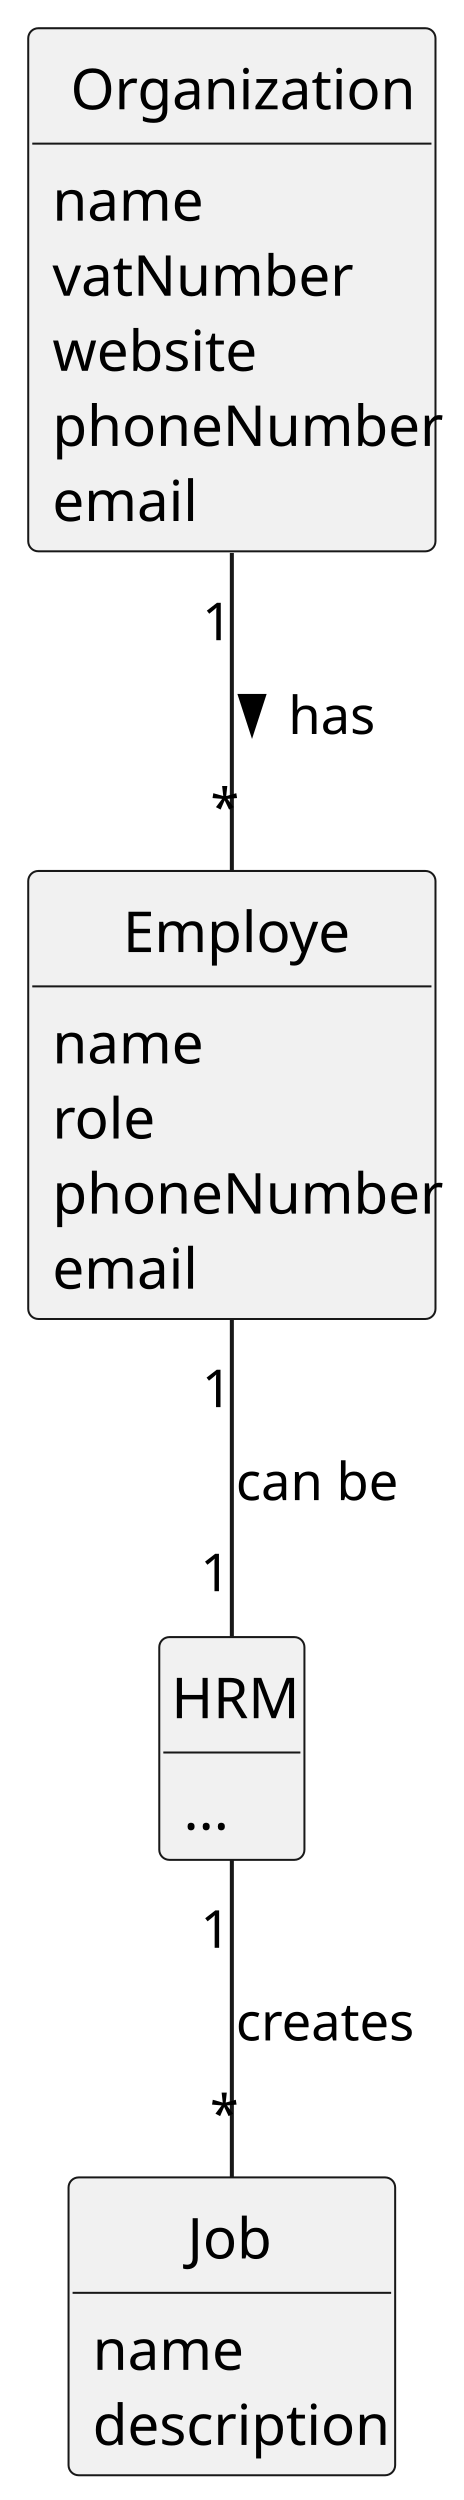
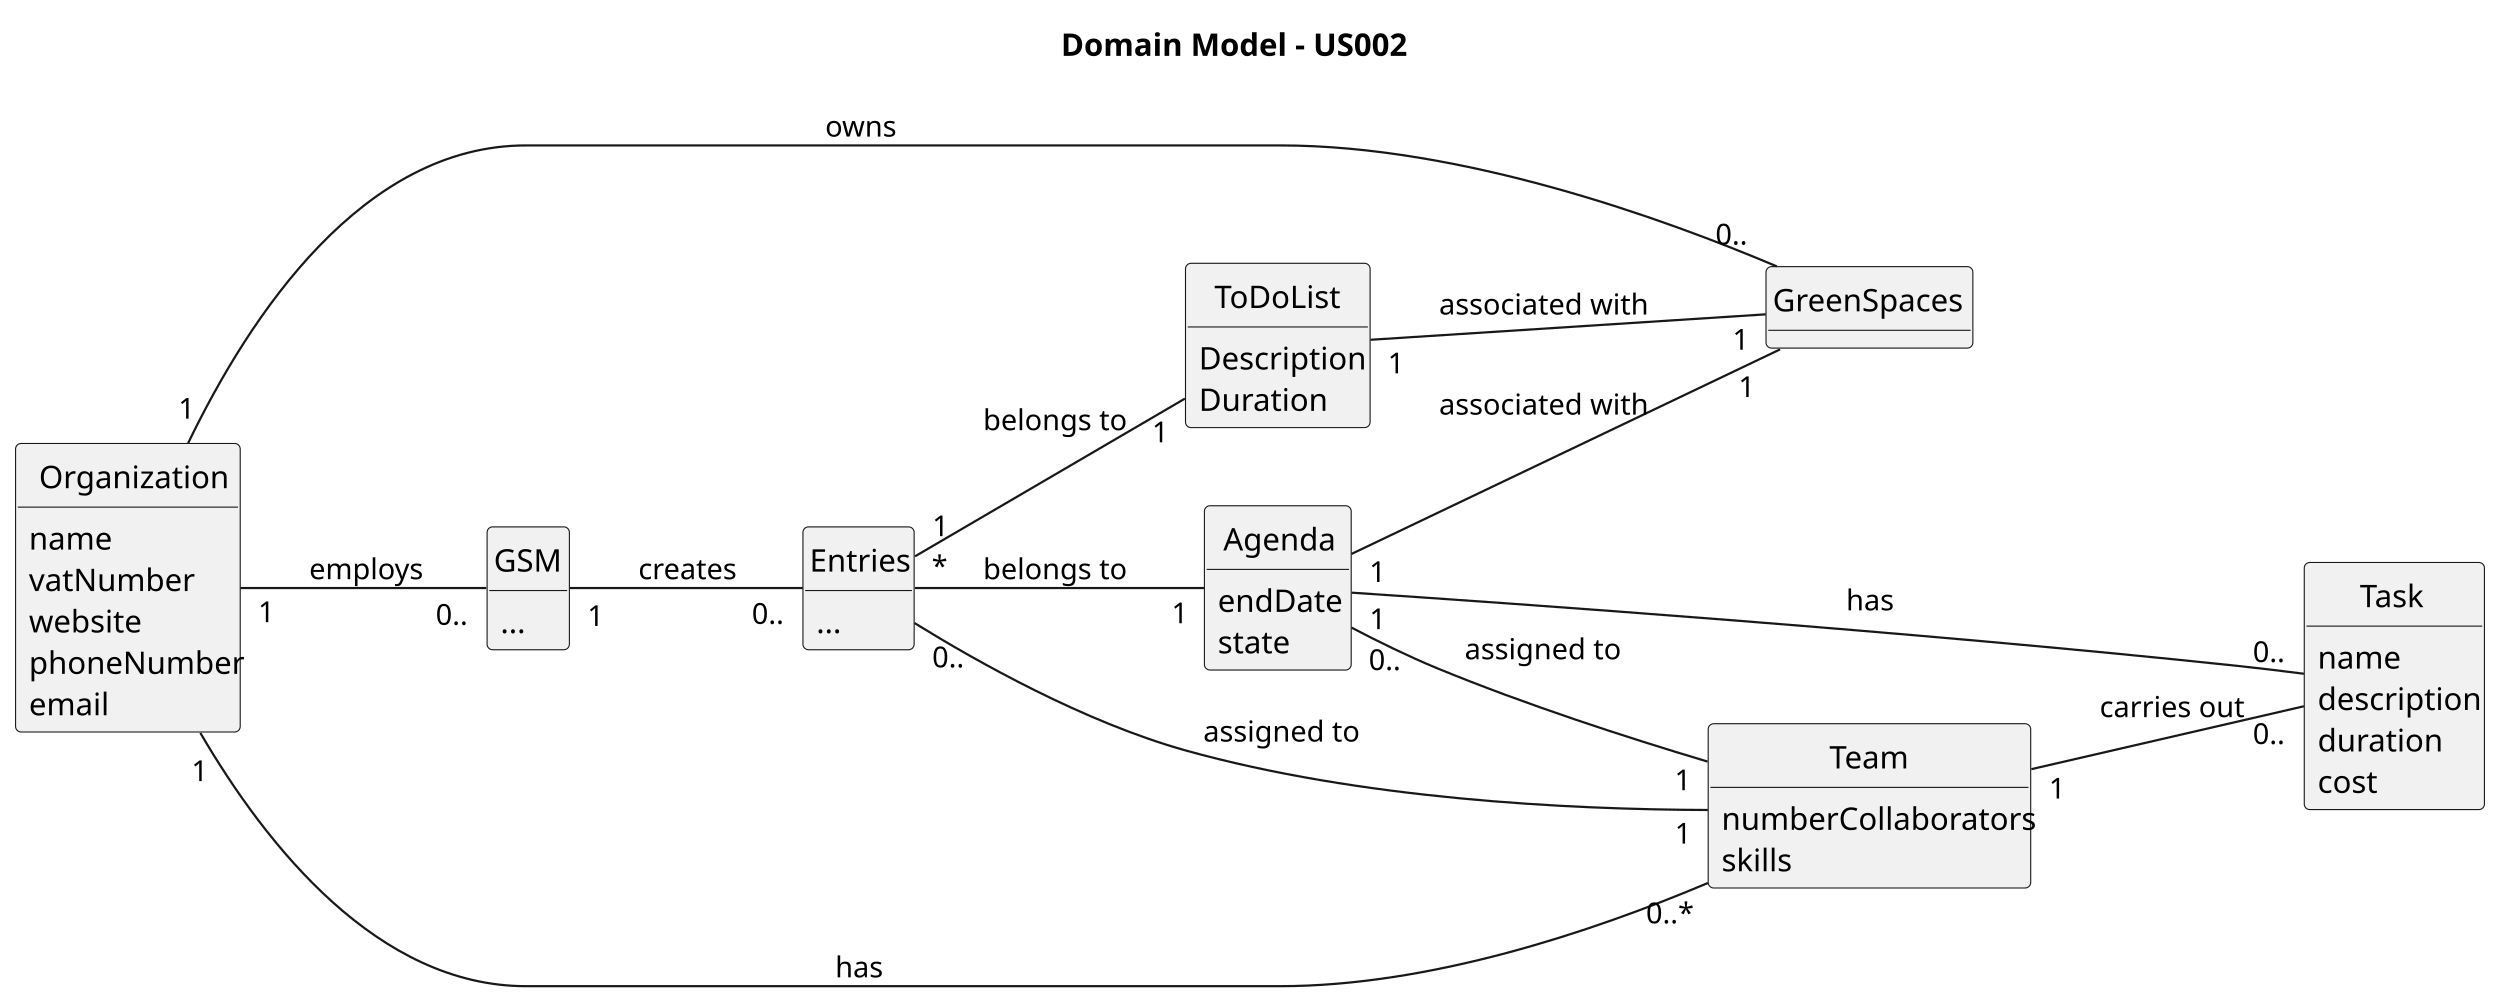
- <svg xmlns="http://www.w3.org/2000/svg" contentStyleType="text/css" height="620px" preserveAspectRatio="none" style="width:115px;height:620px;background:#FFFFFF;" version="1.1" viewBox="0 0 115 620" width="115px" zoomAndPan="magnify">
+ <svg xmlns="http://www.w3.org/2000/svg" contentStyleType="text/css" height="450px" preserveAspectRatio="none" style="width:1124px;height:450px;background:#FFFFFF;" version="1.1" viewBox="0 0 1124 450" width="1124px" zoomAndPan="magnify">
  <defs />
  <g>
+     <text fill="#000000" font-family="sans-serif" font-size="14" font-weight="bold" lengthAdjust="spacing" textLength="156" x="477" y="25.107">Domain Model - US002</text>
    <g id="elem_Organization">
-       <rect codeLine="18" fill="#F1F1F1" height="129.727" id="Organization" rx="2.5" ry="2.5" style="stroke:#181818;stroke-width:0.5;" width="101" x="7" y="7" />
-       <text fill="#000000" font-family="sans-serif" font-size="14" lengthAdjust="spacing" textLength="80" x="17.5" y="27.107">Organization</text>
-       <line style="stroke:#181818;stroke-width:0.5;" x1="8" x2="107" y1="35.621" y2="35.621" />
-       <text fill="#000000" font-family="sans-serif" font-size="14" lengthAdjust="spacing" textLength="35" x="13" y="54.728">name</text>
-       <text fill="#000000" font-family="sans-serif" font-size="14" lengthAdjust="spacing" textLength="68" x="13" y="73.35">vatNumber</text>
-       <text fill="#000000" font-family="sans-serif" font-size="14" lengthAdjust="spacing" textLength="47" x="13" y="91.971">website</text>
-       <text fill="#000000" font-family="sans-serif" font-size="14" lengthAdjust="spacing" textLength="89" x="13" y="110.592">phoneNumber</text>
-       <text fill="#000000" font-family="sans-serif" font-size="14" lengthAdjust="spacing" textLength="33" x="13" y="129.213">email</text>
+       <rect codeLine="12" fill="#F1F1F1" height="129.727" id="Organization" rx="2.5" ry="2.5" style="stroke:#181818;stroke-width:0.5;" width="101" x="7" y="199.384" />
+       <text fill="#000000" font-family="sans-serif" font-size="14" lengthAdjust="spacing" textLength="80" x="17.5" y="219.491">Organization</text>
+       <line style="stroke:#181818;stroke-width:0.5;" x1="8" x2="107" y1="228.005" y2="228.005" />
+       <text fill="#000000" font-family="sans-serif" font-size="14" lengthAdjust="spacing" textLength="35" x="13" y="247.112">name</text>
+       <text fill="#000000" font-family="sans-serif" font-size="14" lengthAdjust="spacing" textLength="68" x="13" y="265.733">vatNumber</text>
+       <text fill="#000000" font-family="sans-serif" font-size="14" lengthAdjust="spacing" textLength="47" x="13" y="284.354">website</text>
+       <text fill="#000000" font-family="sans-serif" font-size="14" lengthAdjust="spacing" textLength="89" x="13" y="302.976">phoneNumber</text>
+       <text fill="#000000" font-family="sans-serif" font-size="14" lengthAdjust="spacing" textLength="33" x="13" y="321.597">email</text>
    </g>
-     <g id="elem_Employe">
-       <rect codeLine="26" fill="#F1F1F1" height="111.106" id="Employe" rx="2.5" ry="2.5" style="stroke:#181818;stroke-width:0.5;" width="101" x="7" y="216" />
-       <text fill="#000000" font-family="sans-serif" font-size="14" lengthAdjust="spacing" textLength="54" x="30.5" y="236.107">Employe</text>
-       <line style="stroke:#181818;stroke-width:0.5;" x1="8" x2="107" y1="244.621" y2="244.621" />
-       <text fill="#000000" font-family="sans-serif" font-size="14" lengthAdjust="spacing" textLength="35" x="13" y="263.728">name</text>
-       <text fill="#000000" font-family="sans-serif" font-size="14" lengthAdjust="spacing" textLength="24" x="13" y="282.35">role</text>
-       <text fill="#000000" font-family="sans-serif" font-size="14" lengthAdjust="spacing" textLength="89" x="13" y="300.971">phoneNumber</text>
-       <text fill="#000000" font-family="sans-serif" font-size="14" lengthAdjust="spacing" textLength="33" x="13" y="319.592">email</text>
+     <g id="elem_GSM">
+       <rect codeLine="20" fill="#F1F1F1" height="55.242" id="GSM" rx="2.5" ry="2.5" style="stroke:#181818;stroke-width:0.5;" width="37" x="219" y="236.884" />
+       <text fill="#000000" font-family="sans-serif" font-size="14" lengthAdjust="spacing" textLength="31" x="222" y="256.991">GSM</text>
+       <line style="stroke:#181818;stroke-width:0.5;" x1="220" x2="255" y1="265.505" y2="265.505" />
+       <text fill="#000000" font-family="sans-serif" font-size="14" lengthAdjust="spacing" textLength="12" x="225" y="284.612">...</text>
    </g>
-     <g id="elem_HRM">
-       <rect codeLine="32" fill="#F1F1F1" height="55.242" id="HRM" rx="2.5" ry="2.5" style="stroke:#181818;stroke-width:0.5;" width="36" x="39.5" y="406" />
-       <text fill="#000000" font-family="sans-serif" font-size="14" lengthAdjust="spacing" textLength="30" x="42.5" y="426.107">HRM</text>
-       <line style="stroke:#181818;stroke-width:0.5;" x1="40.5" x2="74.5" y1="434.621" y2="434.621" />
-       <text fill="#000000" font-family="sans-serif" font-size="14" lengthAdjust="spacing" textLength="12" x="45.5" y="453.728">...</text>
+     <g id="elem_GreenSpaces">
+       <rect codeLine="24" fill="#F1F1F1" height="36.621" id="GreenSpaces" rx="2.5" ry="2.5" style="stroke:#181818;stroke-width:0.5;" width="93" x="794" y="119.884" />
+       <text fill="#000000" font-family="sans-serif" font-size="14" lengthAdjust="spacing" textLength="87" x="797" y="139.991">GreenSpaces</text>
+       <line style="stroke:#181818;stroke-width:0.5;" x1="795" x2="886" y1="148.505" y2="148.505" />
    </g>
-     <g id="elem_Job">
-       <rect codeLine="35" fill="#F1F1F1" height="73.863" id="Job" rx="2.5" ry="2.5" style="stroke:#181818;stroke-width:0.5;" width="81" x="17" y="540" />
-       <text fill="#000000" font-family="sans-serif" font-size="14" lengthAdjust="spacing" textLength="22" x="46.5" y="560.107">Job</text>
-       <line style="stroke:#181818;stroke-width:0.5;" x1="18" x2="97" y1="568.621" y2="568.621" />
-       <text fill="#000000" font-family="sans-serif" font-size="14" lengthAdjust="spacing" textLength="35" x="23" y="587.729">name</text>
-       <text fill="#000000" font-family="sans-serif" font-size="14" lengthAdjust="spacing" textLength="69" x="23" y="606.35">description</text>
+     <g id="elem_Task">
+       <rect codeLine="27" fill="#F1F1F1" height="111.106" id="Task" rx="2.5" ry="2.5" style="stroke:#181818;stroke-width:0.5;" width="81" x="1036" y="252.884" />
+       <text fill="#000000" font-family="sans-serif" font-size="14" lengthAdjust="spacing" textLength="31" x="1061" y="272.991">Task</text>
+       <line style="stroke:#181818;stroke-width:0.5;" x1="1037" x2="1116" y1="281.505" y2="281.505" />
+       <text fill="#000000" font-family="sans-serif" font-size="14" lengthAdjust="spacing" textLength="35" x="1042" y="300.612">name</text>
+       <text fill="#000000" font-family="sans-serif" font-size="14" lengthAdjust="spacing" textLength="69" x="1042" y="319.233">description</text>
+       <text fill="#000000" font-family="sans-serif" font-size="14" lengthAdjust="spacing" textLength="52" x="1042" y="337.854">duration</text>
+       <text fill="#000000" font-family="sans-serif" font-size="14" lengthAdjust="spacing" textLength="26" x="1042" y="356.476">cost</text>
    </g>
-     <g id="link_Employe_HRM">
-       <path codeLine="41" d="M57.5,327.12 C57.5,353.73 57.5,384.53 57.5,405.93 " fill="none" id="Employe-HRM" style="stroke:#181818;stroke-width:1.0;" />
-       <text fill="#000000" font-family="sans-serif" font-size="13" lengthAdjust="spacing" textLength="39" x="58.5" y="372.028">can be</text>
-       <text fill="#000000" font-family="sans-serif" font-size="13" lengthAdjust="spacing" textLength="7" x="50.073" y="348.974">1</text>
-       <text fill="#000000" font-family="sans-serif" font-size="13" lengthAdjust="spacing" textLength="7" x="49.691" y="394.623">1</text>
+     <g id="elem_Agenda">
+       <rect codeLine="34" fill="#F1F1F1" height="73.863" id="Agenda" rx="2.5" ry="2.5" style="stroke:#181818;stroke-width:0.5;" width="66" x="541.5" y="227.384" />
+       <text fill="#000000" font-family="sans-serif" font-size="14" lengthAdjust="spacing" textLength="49" x="550" y="247.491">Agenda</text>
+       <line style="stroke:#181818;stroke-width:0.5;" x1="542.5" x2="606.5" y1="256.005" y2="256.005" />
+       <text fill="#000000" font-family="sans-serif" font-size="14" lengthAdjust="spacing" textLength="54" x="547.5" y="275.112">endDate</text>
+       <text fill="#000000" font-family="sans-serif" font-size="14" lengthAdjust="spacing" textLength="31" x="547.5" y="293.733">state</text>
    </g>
-     <g id="link_Organization_Employe">
-       <path codeLine="42" d="M57.5,137.12 C57.5,162.58 57.5,191.55 57.5,215.97 " fill="none" id="Organization-Employe" style="stroke:#181818;stroke-width:1.0;" />
-       <polygon fill="#000000" points="62.5,181.645,65.439,172.6,59.561,172.6,62.5,181.645" style="stroke:#000000;stroke-width:1.0;" />
-       <text fill="#000000" font-family="sans-serif" font-size="13" lengthAdjust="spacing" textLength="21" x="71.5" y="182.028">has</text>
-       <text fill="#000000" font-family="sans-serif" font-size="13" lengthAdjust="spacing" textLength="7" x="50.139" y="158.769">1</text>
-       <text fill="#000000" font-family="sans-serif" font-size="13" lengthAdjust="spacing" textLength="5" x="52.18" y="204.806">*</text>
+     <g id="elem_Team">
+       <rect codeLine="39" fill="#F1F1F1" height="73.863" id="Team" rx="2.5" ry="2.5" style="stroke:#181818;stroke-width:0.5;" width="145" x="768" y="325.384" />
+       <text fill="#000000" font-family="sans-serif" font-size="14" lengthAdjust="spacing" textLength="36" x="822.5" y="345.491">Team</text>
+       <line style="stroke:#181818;stroke-width:0.5;" x1="769" x2="912" y1="354.005" y2="354.005" />
+       <text fill="#000000" font-family="sans-serif" font-size="14" lengthAdjust="spacing" textLength="133" x="774" y="373.112">numberCollaborators</text>
+       <text fill="#000000" font-family="sans-serif" font-size="14" lengthAdjust="spacing" textLength="30" x="774" y="391.733">skills</text>
    </g>
-     <g id="link_HRM_Job">
-       <path codeLine="44" d="M57.5,461.12 C57.5,483.37 57.5,515.33 57.5,539.89 " fill="none" id="HRM-Job" style="stroke:#181818;stroke-width:1.0;" />
-       <text fill="#000000" font-family="sans-serif" font-size="13" lengthAdjust="spacing" textLength="43" x="58.5" y="506.028">creates</text>
-       <text fill="#000000" font-family="sans-serif" font-size="13" lengthAdjust="spacing" textLength="7" x="49.734" y="483.055">1</text>
-       <text fill="#000000" font-family="sans-serif" font-size="13" lengthAdjust="spacing" textLength="5" x="52.055" y="528.832">*</text>
+     <g id="elem_ToDoList">
+       <rect codeLine="44" fill="#F1F1F1" height="73.863" id="ToDoList" rx="2.5" ry="2.5" style="stroke:#181818;stroke-width:0.5;" width="83" x="533" y="118.384" />
+       <text fill="#000000" font-family="sans-serif" font-size="14" lengthAdjust="spacing" textLength="57" x="546" y="138.491">ToDoList</text>
+       <line style="stroke:#181818;stroke-width:0.5;" x1="534" x2="615" y1="147.005" y2="147.005" />
+       <text fill="#000000" font-family="sans-serif" font-size="14" lengthAdjust="spacing" textLength="71" x="539" y="166.112">Description</text>
+       <text fill="#000000" font-family="sans-serif" font-size="14" lengthAdjust="spacing" textLength="54" x="539" y="184.733">Duration</text>
+     </g>
+     <g id="elem_Entries">
+       <rect codeLine="49" fill="#F1F1F1" height="55.242" id="Entries" rx="2.5" ry="2.5" style="stroke:#181818;stroke-width:0.5;" width="50" x="361" y="236.884" />
+       <text fill="#000000" font-family="sans-serif" font-size="14" lengthAdjust="spacing" textLength="44" x="364" y="256.991">Entries</text>
+       <line style="stroke:#181818;stroke-width:0.5;" x1="362" x2="410" y1="265.505" y2="265.505" />
+       <text fill="#000000" font-family="sans-serif" font-size="14" lengthAdjust="spacing" textLength="12" x="367" y="284.612">...</text>
+     </g>
+     <g id="link_Organization_GreenSpaces">
+       <path codeLine="53" d="M84.59,199.224 C112.62,141.184 163.26,65.384 236.5,65.384 C236.5,65.384 236.5,65.384 575.5,65.384 C657.05,65.384 747.82,98.144 798.85,119.774 " fill="none" id="Organization-GreenSpaces" style="stroke:#181818;stroke-width:1.0;" />
+       <text fill="#000000" font-family="sans-serif" font-size="13" lengthAdjust="spacing" textLength="30" x="371" y="61.412">owns</text>
+       <text fill="#000000" font-family="sans-serif" font-size="13" lengthAdjust="spacing" textLength="7" x="80.17" y="188.226">1</text>
+       <text fill="#000000" font-family="sans-serif" font-size="13" lengthAdjust="spacing" textLength="15" x="771.255" y="109.941">0..</text>
+     </g>
+     <g id="link_Organization_GSM">
+       <path codeLine="54" d="M108.08,264.384 C144.91,264.384 193.02,264.384 218.63,264.384 " fill="none" id="Organization-GSM" style="stroke:#181818;stroke-width:1.0;" />
+       <text fill="#000000" font-family="sans-serif" font-size="13" lengthAdjust="spacing" textLength="49" x="139" y="260.412">employs</text>
+       <text fill="#000000" font-family="sans-serif" font-size="13" lengthAdjust="spacing" textLength="7" x="116.023" y="279.702">1</text>
+       <text fill="#000000" font-family="sans-serif" font-size="13" lengthAdjust="spacing" textLength="15" x="195.884" y="280.916">0..</text>
+     </g>
+     <g id="link_Organization_Team">
+       <path codeLine="55" d="M90.07,329.514 C119.95,380.694 170.1,443.384 236.5,443.384 C236.5,443.384 236.5,443.384 575.5,443.384 C642.86,443.384 715.8,418.984 767.91,396.974 " fill="none" id="Organization-Team" style="stroke:#181818;stroke-width:1.0;" />
+       <text fill="#000000" font-family="sans-serif" font-size="13" lengthAdjust="spacing" textLength="21" x="375.5" y="439.412">has</text>
+       <text fill="#000000" font-family="sans-serif" font-size="13" lengthAdjust="spacing" textLength="7" x="86.068" y="351.164">1</text>
+       <text fill="#000000" font-family="sans-serif" font-size="13" lengthAdjust="spacing" textLength="20" x="740.038" y="415.13">0..*</text>
+     </g>
+     <g id="link_GSM_Entries">
+       <path codeLine="57" d="M256.17,264.384 C282.35,264.384 331.51,264.384 360.95,264.384 " fill="none" id="GSM-Entries" style="stroke:#181818;stroke-width:1.0;" />
+       <text fill="#000000" font-family="sans-serif" font-size="13" lengthAdjust="spacing" textLength="43" x="287" y="260.412">creates</text>
+       <text fill="#000000" font-family="sans-serif" font-size="13" lengthAdjust="spacing" textLength="7" x="264.068" y="281.449">1</text>
+       <text fill="#000000" font-family="sans-serif" font-size="13" lengthAdjust="spacing" textLength="15" x="338.016" y="280.49">0..</text>
+     </g>
+     <g id="link_Entries_ToDoList">
+       <path codeLine="58" d="M411.38,250.134 C442.19,232.134 495.65,200.884 532.72,179.224 " fill="none" id="Entries-ToDoList" style="stroke:#181818;stroke-width:1.0;" />
+       <text fill="#000000" font-family="sans-serif" font-size="13" lengthAdjust="spacing" textLength="60" x="442" y="193.412">belongs to</text>
+       <text fill="#000000" font-family="sans-serif" font-size="13" lengthAdjust="spacing" textLength="7" x="419.142" y="241.055">1</text>
+       <text fill="#000000" font-family="sans-serif" font-size="13" lengthAdjust="spacing" textLength="7" x="517.938" y="198.847">1</text>
+     </g>
+     <g id="link_Entries_Agenda">
+       <path codeLine="59" d="M411.38,264.384 C444.66,264.384 504.36,264.384 541.29,264.384 " fill="none" id="Entries-Agenda" style="stroke:#181818;stroke-width:1.0;" />
+       <text fill="#000000" font-family="sans-serif" font-size="13" lengthAdjust="spacing" textLength="60" x="442" y="260.412">belongs to</text>
+       <text fill="#000000" font-family="sans-serif" font-size="13" lengthAdjust="spacing" textLength="5" x="418.873" y="259.134">*</text>
+       <text fill="#000000" font-family="sans-serif" font-size="13" lengthAdjust="spacing" textLength="7" x="526.719" y="280.209">1</text>
+     </g>
+     <g id="link_Agenda_Task">
+       <path codeLine="61" d="M607.68,266.464 C679.34,271.214 857.42,283.674 1006,299.384 C1015.68,300.404 1026.1,301.674 1035.84,302.924 " fill="none" id="Agenda-Task" style="stroke:#181818;stroke-width:1.0;" />
+       <text fill="#000000" font-family="sans-serif" font-size="13" lengthAdjust="spacing" textLength="21" x="830" y="274.412">has</text>
+       <text fill="#000000" font-family="sans-serif" font-size="13" lengthAdjust="spacing" textLength="7" x="615.704" y="282.853">1</text>
+       <text fill="#000000" font-family="sans-serif" font-size="13" lengthAdjust="spacing" textLength="15" x="1012.864" y="297.655">0..</text>
+     </g>
+     <g id="link_Agenda_GreenSpaces">
+       <path codeLine="62" d="M607.61,249.064 C656.12,225.904 747.96,182.074 800.33,157.074 " fill="none" id="Agenda-GreenSpaces" style="stroke:#181818;stroke-width:1.0;" />
+       <text fill="#000000" font-family="sans-serif" font-size="13" lengthAdjust="spacing" textLength="90" x="647" y="186.412">associated with</text>
+       <text fill="#000000" font-family="sans-serif" font-size="13" lengthAdjust="spacing" textLength="7" x="615.618" y="261.647">1</text>
+       <text fill="#000000" font-family="sans-serif" font-size="13" lengthAdjust="spacing" textLength="7" x="781.594" y="178.499">1</text>
+     </g>
+     <g id="link_Agenda_Team">
+       <path codeLine="63" d="M607.63,282.174 C619.49,288.374 633.17,295.094 646,300.384 C685.46,316.654 730.85,331.394 767.74,342.414 " fill="none" id="Agenda-Team" style="stroke:#181818;stroke-width:1.0;" />
+       <text fill="#000000" font-family="sans-serif" font-size="13" lengthAdjust="spacing" textLength="67" x="658.5" y="296.412">assigned to</text>
+       <text fill="#000000" font-family="sans-serif" font-size="13" lengthAdjust="spacing" textLength="15" x="615.375" y="301.254">0..</text>
+       <text fill="#000000" font-family="sans-serif" font-size="13" lengthAdjust="spacing" textLength="7" x="752.876" y="355.281">1</text>
+     </g>
+     <g id="link_ToDoList_GreenSpaces">
+       <path codeLine="65" d="M616.17,152.764 C664.19,149.674 743.84,144.544 793.91,141.324 " fill="none" id="ToDoList-GreenSpaces" style="stroke:#181818;stroke-width:1.0;" />
+       <text fill="#000000" font-family="sans-serif" font-size="13" lengthAdjust="spacing" textLength="90" x="647" y="141.412">associated with</text>
+       <text fill="#000000" font-family="sans-serif" font-size="13" lengthAdjust="spacing" textLength="7" x="623.934" y="167.839">1</text>
+       <text fill="#000000" font-family="sans-serif" font-size="13" lengthAdjust="spacing" textLength="7" x="778.927" y="157.229">1</text>
+     </g>
+     <g id="link_Team_Task">
+       <path codeLine="67" d="M913.3,345.814 C953.6,336.514 1002.36,325.264 1035.83,317.534 " fill="none" id="Team-Task" style="stroke:#181818;stroke-width:1.0;" />
+       <text fill="#000000" font-family="sans-serif" font-size="13" lengthAdjust="spacing" textLength="61" x="944" y="322.412">carries out</text>
+       <text fill="#000000" font-family="sans-serif" font-size="13" lengthAdjust="spacing" textLength="7" x="921.168" y="359.032">1</text>
+       <text fill="#000000" font-family="sans-serif" font-size="13" lengthAdjust="spacing" textLength="15" x="1012.852" y="334.501">0..</text>
+     </g>
+     <g id="link_Team_Entries">
+       <path codeLine="68" d="M767.85,364.174 C704.86,363.964 611.28,359.264 533,337.384 C487.42,324.644 439.18,297.464 411.14,280.104 " fill="none" id="Team-Entries" style="stroke:#181818;stroke-width:1.0;" />
+       <text fill="#000000" font-family="sans-serif" font-size="13" lengthAdjust="spacing" textLength="67" x="541" y="333.412">assigned to</text>
+       <text fill="#000000" font-family="sans-serif" font-size="13" lengthAdjust="spacing" textLength="7" x="752.997" y="379.285">1</text>
+       <text fill="#000000" font-family="sans-serif" font-size="13" lengthAdjust="spacing" textLength="15" x="419.096" y="300.042">0..</text>
    </g>
  </g>
</svg>
